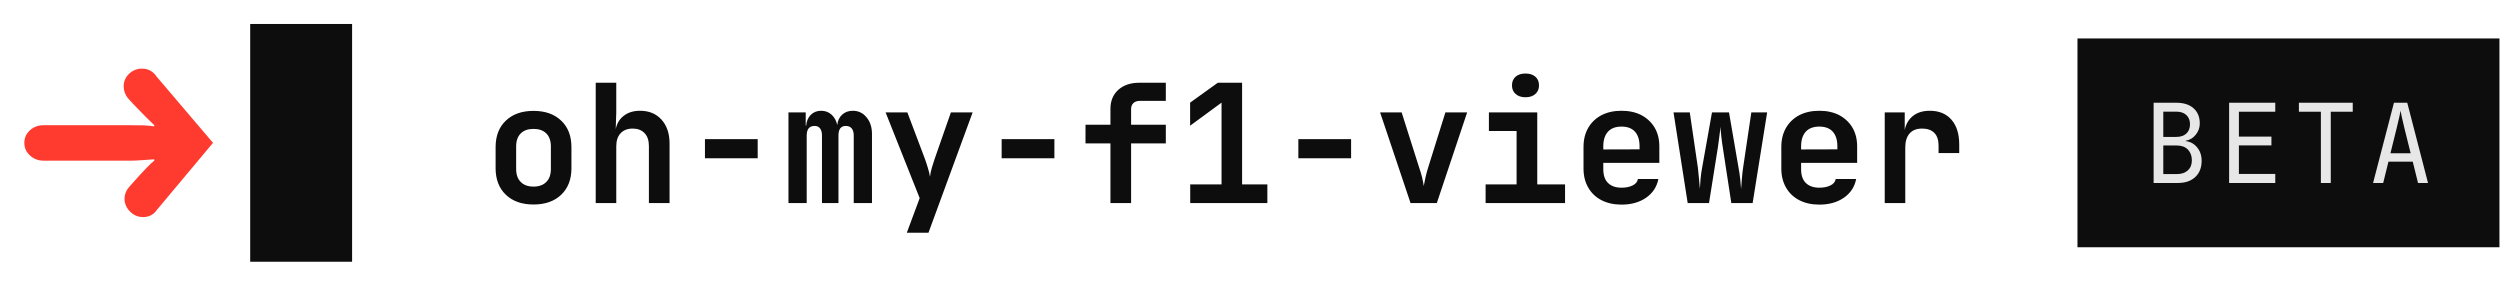
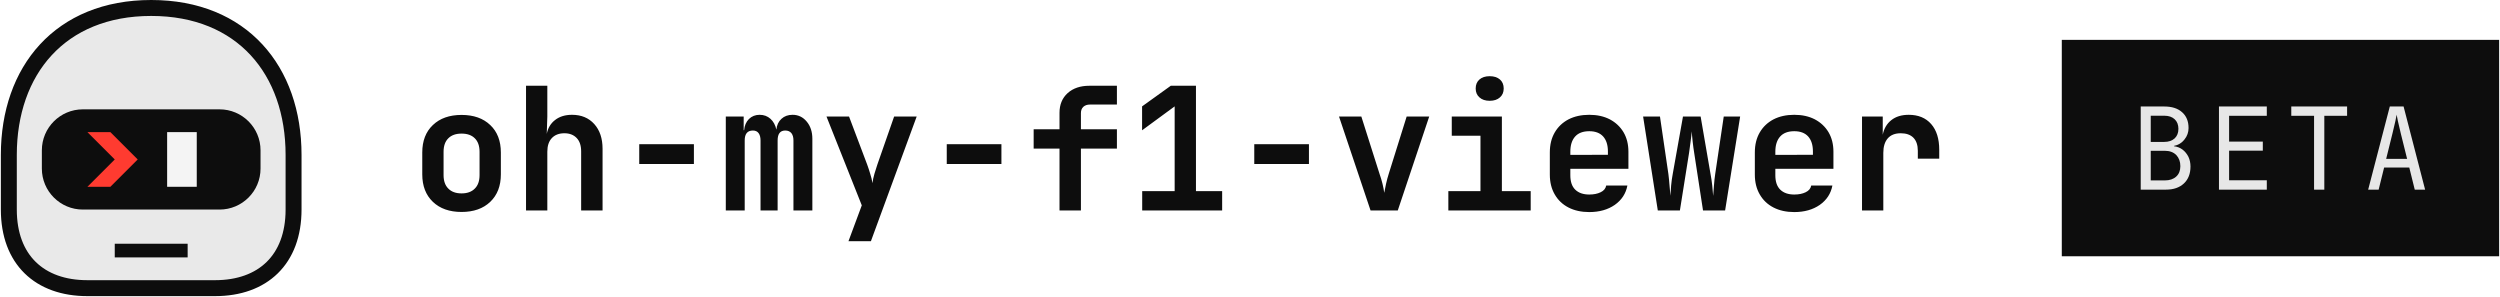
- <svg xmlns="http://www.w3.org/2000/svg" width="455" height="52" viewBox="0 0 227.40 26" role="img" aria-label="oh-my-f1-viewer, beta">
-   <svg x="0" y="0" width="34" height="26" viewBox="5 8 22 16">
-     <path fill="#ff3b30" d="M13.39 20.37Q12.95 20.37 12.63 20.05Q12.30 19.72 12.30 19.29Q12.30 18.91 12.57 18.60L12.72 18.43Q13.22 17.86 13.58 17.49Q13.94 17.12 14.05 17.05L14.05 16.97Q13.69 16.99 13.31 17.02Q12.93 17.05 12.61 17.05L7.54 17.05Q7.06 17.05 6.73 16.74Q6.40 16.44 6.40 16.00Q6.40 15.56 6.73 15.26Q7.06 14.96 7.54 14.96L12.53 14.96Q13.03 14.96 13.43 14.97Q13.82 14.99 14.05 15.03L14.05 14.96Q13.86 14.78 13.53 14.45Q13.20 14.12 12.82 13.72L12.49 13.36Q12.25 13.05 12.25 12.67Q12.25 12.24 12.57 11.93Q12.89 11.63 13.33 11.63Q13.88 11.63 14.20 12.11L17.51 16.00L14.22 19.93Q13.92 20.37 13.39 20.37Z" />
-     <rect fill="#0d0d0d" x="19.7" y="9" width="6" height="14" />
-   </svg>
-   <path fill="#0d0d0d" d="M48.5 18.61Q46.91 18.61 45.98 17.72Q45.05 16.83 45.05 15.31L45.05 13.39Q45.05 11.86 45.98 10.98Q46.91 10.09 48.5 10.09Q50.09 10.09 51.02 10.98Q51.95 11.86 51.95 13.39L51.95 15.31Q51.95 16.83 51.02 17.72Q50.09 18.61 48.5 18.61ZM48.5 16.98Q49.25 16.98 49.66 16.56Q50.08 16.15 50.08 15.37L50.08 13.33Q50.08 12.55 49.66 12.14Q49.25 11.73 48.5 11.73Q47.75 11.73 47.34 12.14Q46.92 12.55 46.92 13.33L46.92 15.37Q46.92 16.15 47.34 16.56Q47.75 16.98 48.5 16.98ZM54.16 18.48L54.16 7.53L56.03 7.53L56.03 10.23L55.98 11.76Q56.13 10.98 56.72 10.53Q57.3 10.08 58.2 10.08Q59.42 10.08 60.15 10.89Q60.88 11.7 60.88 13.06L60.88 18.48L59 18.48L59 13.29Q59 12.52 58.6 12.11Q58.2 11.7 57.53 11.7Q56.83 11.7 56.43 12.12Q56.03 12.54 56.03 13.32L56.03 18.48L54.16 18.48ZM64.1 14.4L64.1 12.66L68.9 12.66L68.9 14.4L64.1 14.4ZM71.7 18.48L71.7 10.23L73.27 10.23L73.27 11.43L73.31 11.43Q73.36 10.83 73.73 10.45Q74.11 10.08 74.67 10.08Q75.23 10.08 75.62 10.43Q76.01 10.78 76.14 11.38Q76.2 10.78 76.59 10.43Q76.97 10.08 77.56 10.08Q78.31 10.08 78.8 10.67Q79.3 11.26 79.3 12.19L79.3 18.48L77.64 18.48L77.64 12.33Q77.64 11.92 77.46 11.69Q77.27 11.46 76.92 11.46Q76.25 11.46 76.25 12.33L76.25 18.48L74.75 18.48L74.75 12.33Q74.75 11.92 74.58 11.69Q74.41 11.46 74.08 11.46Q73.36 11.46 73.36 12.33L73.36 18.48L71.7 18.48ZM82.47 21.18L83.64 18.03L80.54 10.23L82.52 10.23L84.11 14.44Q84.25 14.82 84.38 15.26Q84.52 15.7 84.58 16.08Q84.62 15.7 84.75 15.26Q84.88 14.82 85.01 14.44L86.48 10.23L88.46 10.23L84.44 21.18L82.47 21.18ZM91.1 14.4L91.1 12.66L95.9 12.66L95.9 14.4L91.1 14.4ZM101 18.48L101 13.05L98.73 13.05L98.73 11.35L101 11.35L101 9.9Q101 8.82 101.72 8.17Q102.44 7.53 103.62 7.53L106.04 7.53L106.04 9.18L103.67 9.18Q103.31 9.18 103.09 9.38Q102.88 9.58 102.88 9.93L102.88 11.35L106.04 11.35L106.04 13.05L102.88 13.05L102.88 18.48L101 18.48ZM108.26 18.48L108.26 16.78L111.11 16.78L111.11 9.34L108.25 11.44L108.25 9.34L110.77 7.53L112.98 7.53L112.98 16.78L115.28 16.78L115.28 18.48L108.26 18.48ZM118.1 14.4L118.1 12.66L122.9 12.66L122.9 14.4L118.1 14.4ZM128.31 18.48L125.54 10.23L127.5 10.23L129.09 15.24Q129.25 15.69 129.36 16.14Q129.47 16.6 129.51 16.93Q129.57 16.6 129.67 16.14Q129.77 15.69 129.91 15.25L131.48 10.23L133.46 10.23L130.7 18.48L128.31 18.48ZM135.14 18.48L135.14 16.78L137.96 16.78L137.96 11.92L135.44 11.92L135.44 10.23L139.84 10.23L139.84 16.78L142.37 16.78L142.37 18.48L135.14 18.48ZM138.77 8.85Q138.2 8.85 137.87 8.55Q137.54 8.26 137.54 7.77Q137.54 7.27 137.87 6.98Q138.2 6.69 138.77 6.69Q139.34 6.69 139.67 6.98Q140 7.27 140 7.77Q140 8.26 139.67 8.55Q139.34 8.85 138.77 8.85ZM147.51 18.62Q146.47 18.62 145.69 18.22Q144.91 17.82 144.48 17.07Q144.05 16.33 144.05 15.33L144.05 13.38Q144.05 12.37 144.48 11.63Q144.91 10.89 145.69 10.48Q146.47 10.08 147.51 10.08Q148.55 10.08 149.32 10.48Q150.09 10.89 150.52 11.61Q150.95 12.34 150.95 13.32L150.95 14.82L145.85 14.82L145.85 15.39Q145.85 16.23 146.28 16.65Q146.72 17.08 147.51 17.08Q148.1 17.08 148.51 16.88Q148.93 16.68 149 16.29L150.86 16.29Q150.66 17.35 149.75 17.99Q148.84 18.62 147.51 18.62ZM145.85 13.32L145.85 13.6L149.15 13.59L149.15 13.3Q149.15 12.45 148.73 11.98Q148.31 11.52 147.51 11.52Q146.69 11.52 146.27 11.99Q145.85 12.46 145.85 13.32ZM153.53 18.48L152.24 10.23L153.72 10.23L154.46 15.28Q154.52 15.75 154.56 16.29Q154.61 16.83 154.64 17.19Q154.66 16.83 154.7 16.29Q154.75 15.75 154.84 15.28L155.74 10.23L157.29 10.23L158.16 15.28Q158.25 15.75 158.31 16.29Q158.36 16.84 158.39 17.2Q158.42 16.84 158.46 16.29Q158.5 15.75 158.57 15.28L159.32 10.23L160.76 10.23L159.44 18.48L157.5 18.48L156.72 13.39Q156.65 12.97 156.59 12.42Q156.53 11.88 156.5 11.53Q156.49 11.88 156.41 12.42Q156.34 12.97 156.28 13.39L155.47 18.48L153.53 18.48ZM165.51 18.62Q164.47 18.62 163.69 18.22Q162.91 17.82 162.48 17.07Q162.05 16.33 162.05 15.33L162.05 13.38Q162.05 12.37 162.48 11.63Q162.91 10.89 163.69 10.48Q164.47 10.08 165.51 10.08Q166.55 10.08 167.32 10.48Q168.09 10.89 168.52 11.61Q168.95 12.34 168.95 13.32L168.95 14.82L163.85 14.82L163.85 15.39Q163.85 16.23 164.28 16.65Q164.72 17.08 165.51 17.08Q166.1 17.08 166.51 16.88Q166.93 16.68 167 16.29L168.86 16.29Q168.66 17.35 167.75 17.99Q166.84 18.62 165.51 18.62ZM163.85 13.32L163.85 13.6L167.15 13.59L167.15 13.3Q167.15 12.45 166.73 11.98Q166.31 11.52 165.51 11.52Q164.69 11.52 164.27 11.99Q163.85 12.46 163.85 13.32ZM171.46 18.48L171.46 10.23L173.28 10.23L173.28 11.83Q173.44 11.02 174.03 10.55Q174.62 10.08 175.56 10.08Q176.82 10.08 177.53 10.89Q178.24 11.7 178.24 13.15L178.24 13.93L176.36 13.93L176.36 13.24Q176.36 12.49 175.97 12.09Q175.58 11.7 174.86 11.7Q174.11 11.7 173.72 12.15Q173.33 12.6 173.33 13.42L173.33 18.48L171.46 18.48Z" />
-   <rect x="189.00" y="3.50" width="38.40" height="19.00" fill="#0d0d0d" />
-   <path fill="#e7e7e7" d="M195.93 16.65L195.93 9.35L198 9.35Q199 9.35 199.56 9.85Q200.13 10.35 200.13 11.24Q200.13 11.8 199.77 12.25Q199.42 12.7 198.85 12.81L198.85 12.84Q199.28 12.89 199.61 13.14Q199.93 13.39 200.12 13.77Q200.3 14.16 200.3 14.62Q200.3 15.56 199.73 16.1Q199.15 16.65 198.15 16.65L195.93 16.65ZM196.81 12.46L197.99 12.46Q198.57 12.46 198.91 12.15Q199.24 11.84 199.24 11.31Q199.24 10.78 198.91 10.47Q198.58 10.16 198 10.16L196.81 10.16L196.81 12.46ZM196.81 15.84L198.05 15.84Q198.68 15.84 199.05 15.5Q199.41 15.17 199.41 14.59Q199.41 13.99 199.05 13.61Q198.68 13.24 198.05 13.24L196.81 13.24L196.81 15.84ZM202.8 16.65L202.8 9.35L207 9.35L207 10.17L203.69 10.17L203.69 12.43L206.65 12.43L206.65 13.23L203.69 13.23L203.69 15.83L207 15.83L207 16.65L202.8 16.65ZM211.15 16.65L211.15 10.17L209.15 10.17L209.15 9.35L214.05 9.35L214.05 10.17L212.05 10.17L212.05 16.65L211.15 16.65ZM215.9 16.65L217.8 9.35L219.01 9.35L220.9 16.65L219.99 16.65L219.51 14.71L217.3 14.71L216.82 16.65L215.9 16.65ZM217.48 13.95L219.32 13.95L218.76 11.7Q218.6 11.06 218.51 10.63Q218.42 10.2 218.4 10.07Q218.38 10.2 218.29 10.63Q218.2 11.06 218.04 11.69L217.48 13.95Z" />
+ <svg xmlns="http://www.w3.org/2000/svg" width="439" height="52" viewBox="0 0 219.35 26" role="img" aria-label="oh-my-f1-viewer, beta">
+   <g transform="translate(-6 -6) scale(0.2)">
+     <path fill="#e9e9e9" stroke="#0d0d0d" stroke-width="7" stroke-linejoin="round" d="M96 33.5C136 33.5 158.5 61 158.5 98L158.5 122C158.5 144 145 156.5 124 156.5L68 156.5C47 156.5 33.5 144 33.5 122L33.5 98C33.5 61 56 33.5 96 33.5Z" />
+     <rect fill="#0d0d0d" x="48" y="78" width="96" height="44" rx="18" />
+     <path fill="#ff3b30" d="M68 88L78.08 88L90.08 100L78.08 112L68 112L80 100Z" />
+     <rect fill="#f4f4f4" x="103" y="88" width="13" height="24" />
+     <rect fill="#0d0d0d" x="80" y="137" width="32" height="6" />
+   </g>
+   <path fill="#0d0d0d" d="M40.45 18.61Q38.86 18.61 37.93 17.72Q37.00 16.83 37.00 15.31L37.00 13.39Q37.00 11.86 37.93 10.98Q38.86 10.09 40.45 10.09Q42.04 10.09 42.97 10.98Q43.90 11.86 43.90 13.39L43.90 15.31Q43.90 16.83 42.97 17.72Q42.04 18.61 40.45 18.61ZM40.45 16.98Q41.20 16.98 41.61 16.56Q42.03 16.15 42.03 15.37L42.03 13.33Q42.03 12.55 41.61 12.14Q41.20 11.73 40.45 11.73Q39.70 11.73 39.29 12.14Q38.87 12.55 38.87 13.33L38.87 15.37Q38.87 16.15 39.29 16.56Q39.70 16.98 40.45 16.98ZM46.11 18.48L46.11 7.53L47.98 7.53L47.98 10.23L47.93 11.76Q48.08 10.98 48.67 10.53Q49.25 10.08 50.15 10.08Q51.37 10.08 52.10 10.89Q52.83 11.70 52.83 13.06L52.83 18.48L50.95 18.48L50.95 13.29Q50.95 12.52 50.55 12.11Q50.15 11.70 49.48 11.70Q48.78 11.70 48.38 12.12Q47.98 12.54 47.98 13.32L47.98 18.48L46.11 18.48ZM56.05 14.40L56.05 12.66L60.85 12.66L60.85 14.40L56.05 14.40ZM63.65 18.48L63.65 10.23L65.22 10.23L65.22 11.43L65.26 11.43Q65.31 10.83 65.68 10.45Q66.06 10.08 66.62 10.08Q67.18 10.08 67.57 10.43Q67.96 10.78 68.09 11.38Q68.15 10.78 68.54 10.43Q68.92 10.08 69.51 10.08Q70.26 10.08 70.75 10.67Q71.25 11.26 71.25 12.19L71.25 18.48L69.59 18.48L69.59 12.33Q69.59 11.92 69.41 11.69Q69.22 11.46 68.87 11.46Q68.20 11.46 68.20 12.33L68.20 18.48L66.70 18.48L66.70 12.33Q66.70 11.92 66.53 11.69Q66.36 11.46 66.03 11.46Q65.31 11.46 65.31 12.33L65.31 18.48L63.65 18.48ZM74.42 21.18L75.59 18.03L72.49 10.23L74.47 10.23L76.06 14.44Q76.20 14.82 76.33 15.26Q76.47 15.70 76.53 16.08Q76.57 15.70 76.70 15.26Q76.83 14.82 76.96 14.44L78.43 10.23L80.41 10.23L76.39 21.18L74.42 21.18ZM83.05 14.40L83.05 12.66L87.85 12.66L87.85 14.40L83.05 14.40ZM92.95 18.48L92.95 13.05L90.68 13.05L90.68 11.35L92.95 11.35L92.95 9.90Q92.95 8.82 93.67 8.17Q94.39 7.53 95.57 7.53L97.99 7.53L97.99 9.18L95.62 9.18Q95.26 9.18 95.04 9.38Q94.83 9.58 94.83 9.93L94.83 11.35L97.99 11.35L97.99 13.05L94.83 13.05L94.83 18.48L92.95 18.48ZM100.21 18.48L100.21 16.78L103.06 16.78L103.06 9.34L100.20 11.44L100.20 9.34L102.72 7.53L104.93 7.53L104.93 16.78L107.23 16.78L107.23 18.48L100.21 18.48ZM110.05 14.40L110.05 12.66L114.85 12.66L114.85 14.40L110.05 14.40ZM120.26 18.48L117.49 10.23L119.45 10.23L121.04 15.24Q121.20 15.69 121.31 16.14Q121.42 16.60 121.46 16.93Q121.52 16.60 121.62 16.14Q121.72 15.69 121.86 15.25L123.43 10.23L125.41 10.23L122.65 18.48L120.26 18.48ZM127.09 18.48L127.09 16.78L129.91 16.78L129.91 11.92L127.39 11.92L127.39 10.23L131.79 10.23L131.79 16.78L134.32 16.78L134.32 18.48L127.09 18.48ZM130.72 8.85Q130.15 8.85 129.82 8.55Q129.49 8.26 129.49 7.77Q129.49 7.27 129.82 6.98Q130.15 6.69 130.72 6.69Q131.29 6.69 131.62 6.98Q131.95 7.27 131.95 7.77Q131.95 8.26 131.62 8.55Q131.29 8.85 130.72 8.85ZM139.46 18.62Q138.42 18.62 137.64 18.22Q136.86 17.82 136.43 17.07Q136.00 16.33 136.00 15.33L136.00 13.38Q136.00 12.37 136.43 11.63Q136.86 10.89 137.64 10.48Q138.42 10.08 139.46 10.08Q140.50 10.08 141.27 10.48Q142.04 10.89 142.47 11.61Q142.90 12.34 142.90 13.32L142.90 14.82L137.80 14.82L137.80 15.39Q137.80 16.23 138.23 16.65Q138.67 17.08 139.46 17.08Q140.05 17.08 140.46 16.88Q140.88 16.68 140.95 16.29L142.81 16.29Q142.61 17.35 141.70 17.99Q140.79 18.62 139.46 18.62ZM137.80 13.32L137.80 13.60L141.10 13.59L141.10 13.30Q141.10 12.45 140.68 11.98Q140.26 11.52 139.46 11.52Q138.64 11.52 138.22 11.99Q137.80 12.46 137.80 13.32ZM145.48 18.48L144.19 10.23L145.67 10.23L146.41 15.28Q146.47 15.75 146.51 16.29Q146.56 16.83 146.59 17.19Q146.61 16.83 146.65 16.29Q146.70 15.75 146.79 15.28L147.69 10.23L149.24 10.23L150.11 15.28Q150.20 15.75 150.26 16.29Q150.31 16.84 150.34 17.20Q150.37 16.84 150.41 16.29Q150.45 15.75 150.52 15.28L151.27 10.23L152.71 10.23L151.39 18.48L149.45 18.48L148.67 13.39Q148.60 12.97 148.54 12.42Q148.48 11.88 148.45 11.53Q148.44 11.88 148.36 12.42Q148.29 12.97 148.23 13.39L147.42 18.48L145.48 18.48ZM157.46 18.62Q156.42 18.62 155.64 18.22Q154.86 17.82 154.43 17.07Q154.00 16.33 154.00 15.33L154.00 13.38Q154.00 12.37 154.43 11.63Q154.86 10.89 155.64 10.48Q156.42 10.08 157.46 10.08Q158.50 10.08 159.27 10.48Q160.04 10.89 160.47 11.61Q160.90 12.34 160.90 13.32L160.90 14.82L155.80 14.82L155.80 15.39Q155.80 16.23 156.23 16.65Q156.67 17.08 157.46 17.08Q158.05 17.08 158.46 16.88Q158.88 16.68 158.95 16.29L160.81 16.29Q160.61 17.35 159.70 17.99Q158.79 18.62 157.46 18.62ZM155.80 13.32L155.80 13.60L159.10 13.59L159.10 13.30Q159.10 12.45 158.68 11.98Q158.26 11.52 157.46 11.52Q156.64 11.52 156.22 11.99Q155.80 12.46 155.80 13.32ZM163.41 18.48L163.41 10.23L165.23 10.23L165.23 11.83Q165.39 11.02 165.98 10.55Q166.57 10.08 167.51 10.08Q168.77 10.08 169.48 10.89Q170.19 11.70 170.19 13.15L170.19 13.93L168.31 13.93L168.31 13.24Q168.31 12.49 167.92 12.09Q167.53 11.70 166.81 11.70Q166.06 11.70 165.67 12.15Q165.28 12.60 165.28 13.42L165.28 18.48L163.41 18.48Z" />
+   <rect x="180.95" y="3.5" width="38.4" height="19" fill="#0d0d0d" />
+   <path fill="#e7e7e7" d="M187.88 16.65L187.88 9.35L189.95 9.35Q190.95 9.35 191.51 9.85Q192.08 10.35 192.08 11.24Q192.08 11.80 191.72 12.25Q191.37 12.70 190.80 12.81L190.80 12.84Q191.23 12.89 191.56 13.14Q191.88 13.39 192.07 13.77Q192.25 14.16 192.25 14.62Q192.25 15.56 191.68 16.10Q191.10 16.65 190.10 16.65L187.88 16.65ZM188.76 12.46L189.94 12.46Q190.52 12.46 190.86 12.15Q191.19 11.84 191.19 11.31Q191.19 10.78 190.86 10.47Q190.53 10.16 189.95 10.16L188.76 10.16L188.76 12.46ZM188.76 15.84L190.00 15.84Q190.63 15.84 191.00 15.50Q191.36 15.17 191.36 14.59Q191.36 13.99 191.00 13.61Q190.63 13.24 190.00 13.24L188.76 13.24L188.76 15.84ZM194.75 16.65L194.75 9.35L198.95 9.35L198.95 10.17L195.64 10.17L195.64 12.43L198.60 12.43L198.60 13.23L195.64 13.23L195.64 15.83L198.95 15.83L198.95 16.65L194.75 16.65ZM203.10 16.65L203.10 10.17L201.10 10.17L201.10 9.35L206.00 9.35L206.00 10.17L204.00 10.17L204.00 16.65L203.10 16.65ZM207.85 16.65L209.75 9.35L210.96 9.35L212.85 16.65L211.94 16.65L211.46 14.71L209.25 14.71L208.77 16.65L207.85 16.65ZM209.43 13.95L211.27 13.95L210.71 11.70Q210.55 11.06 210.46 10.63Q210.37 10.20 210.35 10.07Q210.33 10.20 210.24 10.63Q210.15 11.06 209.99 11.69L209.43 13.95Z" />
</svg>
